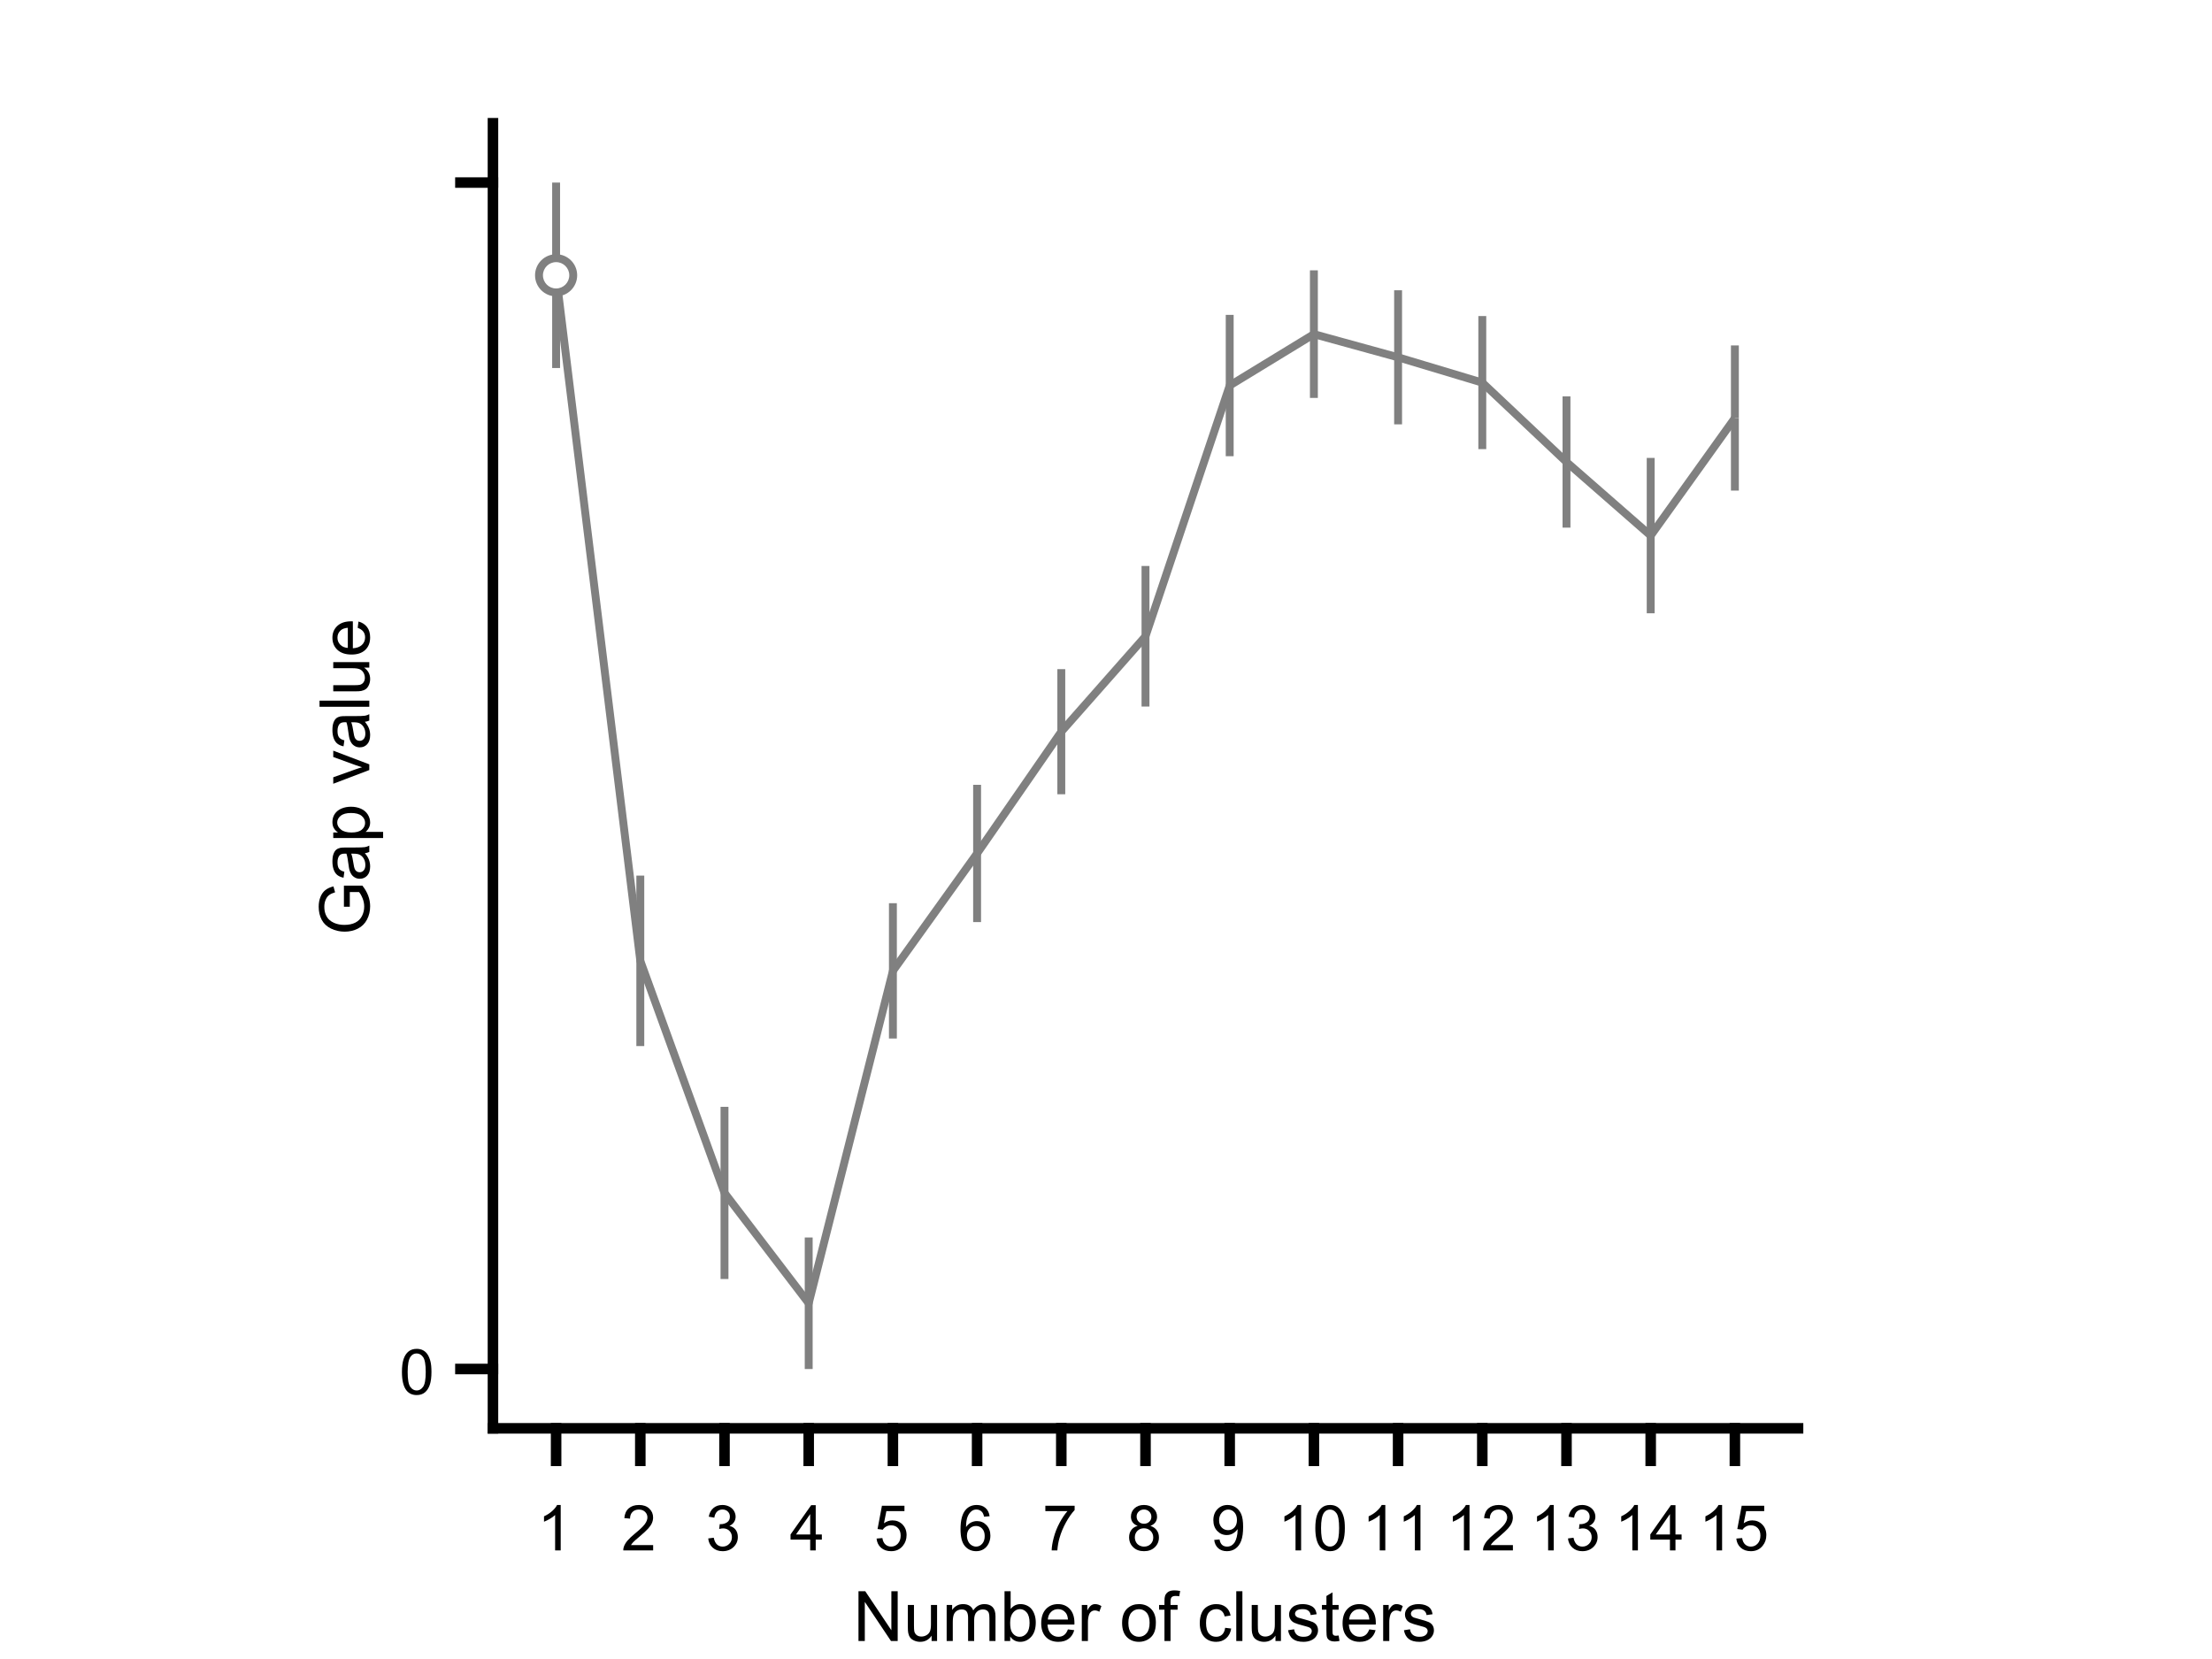
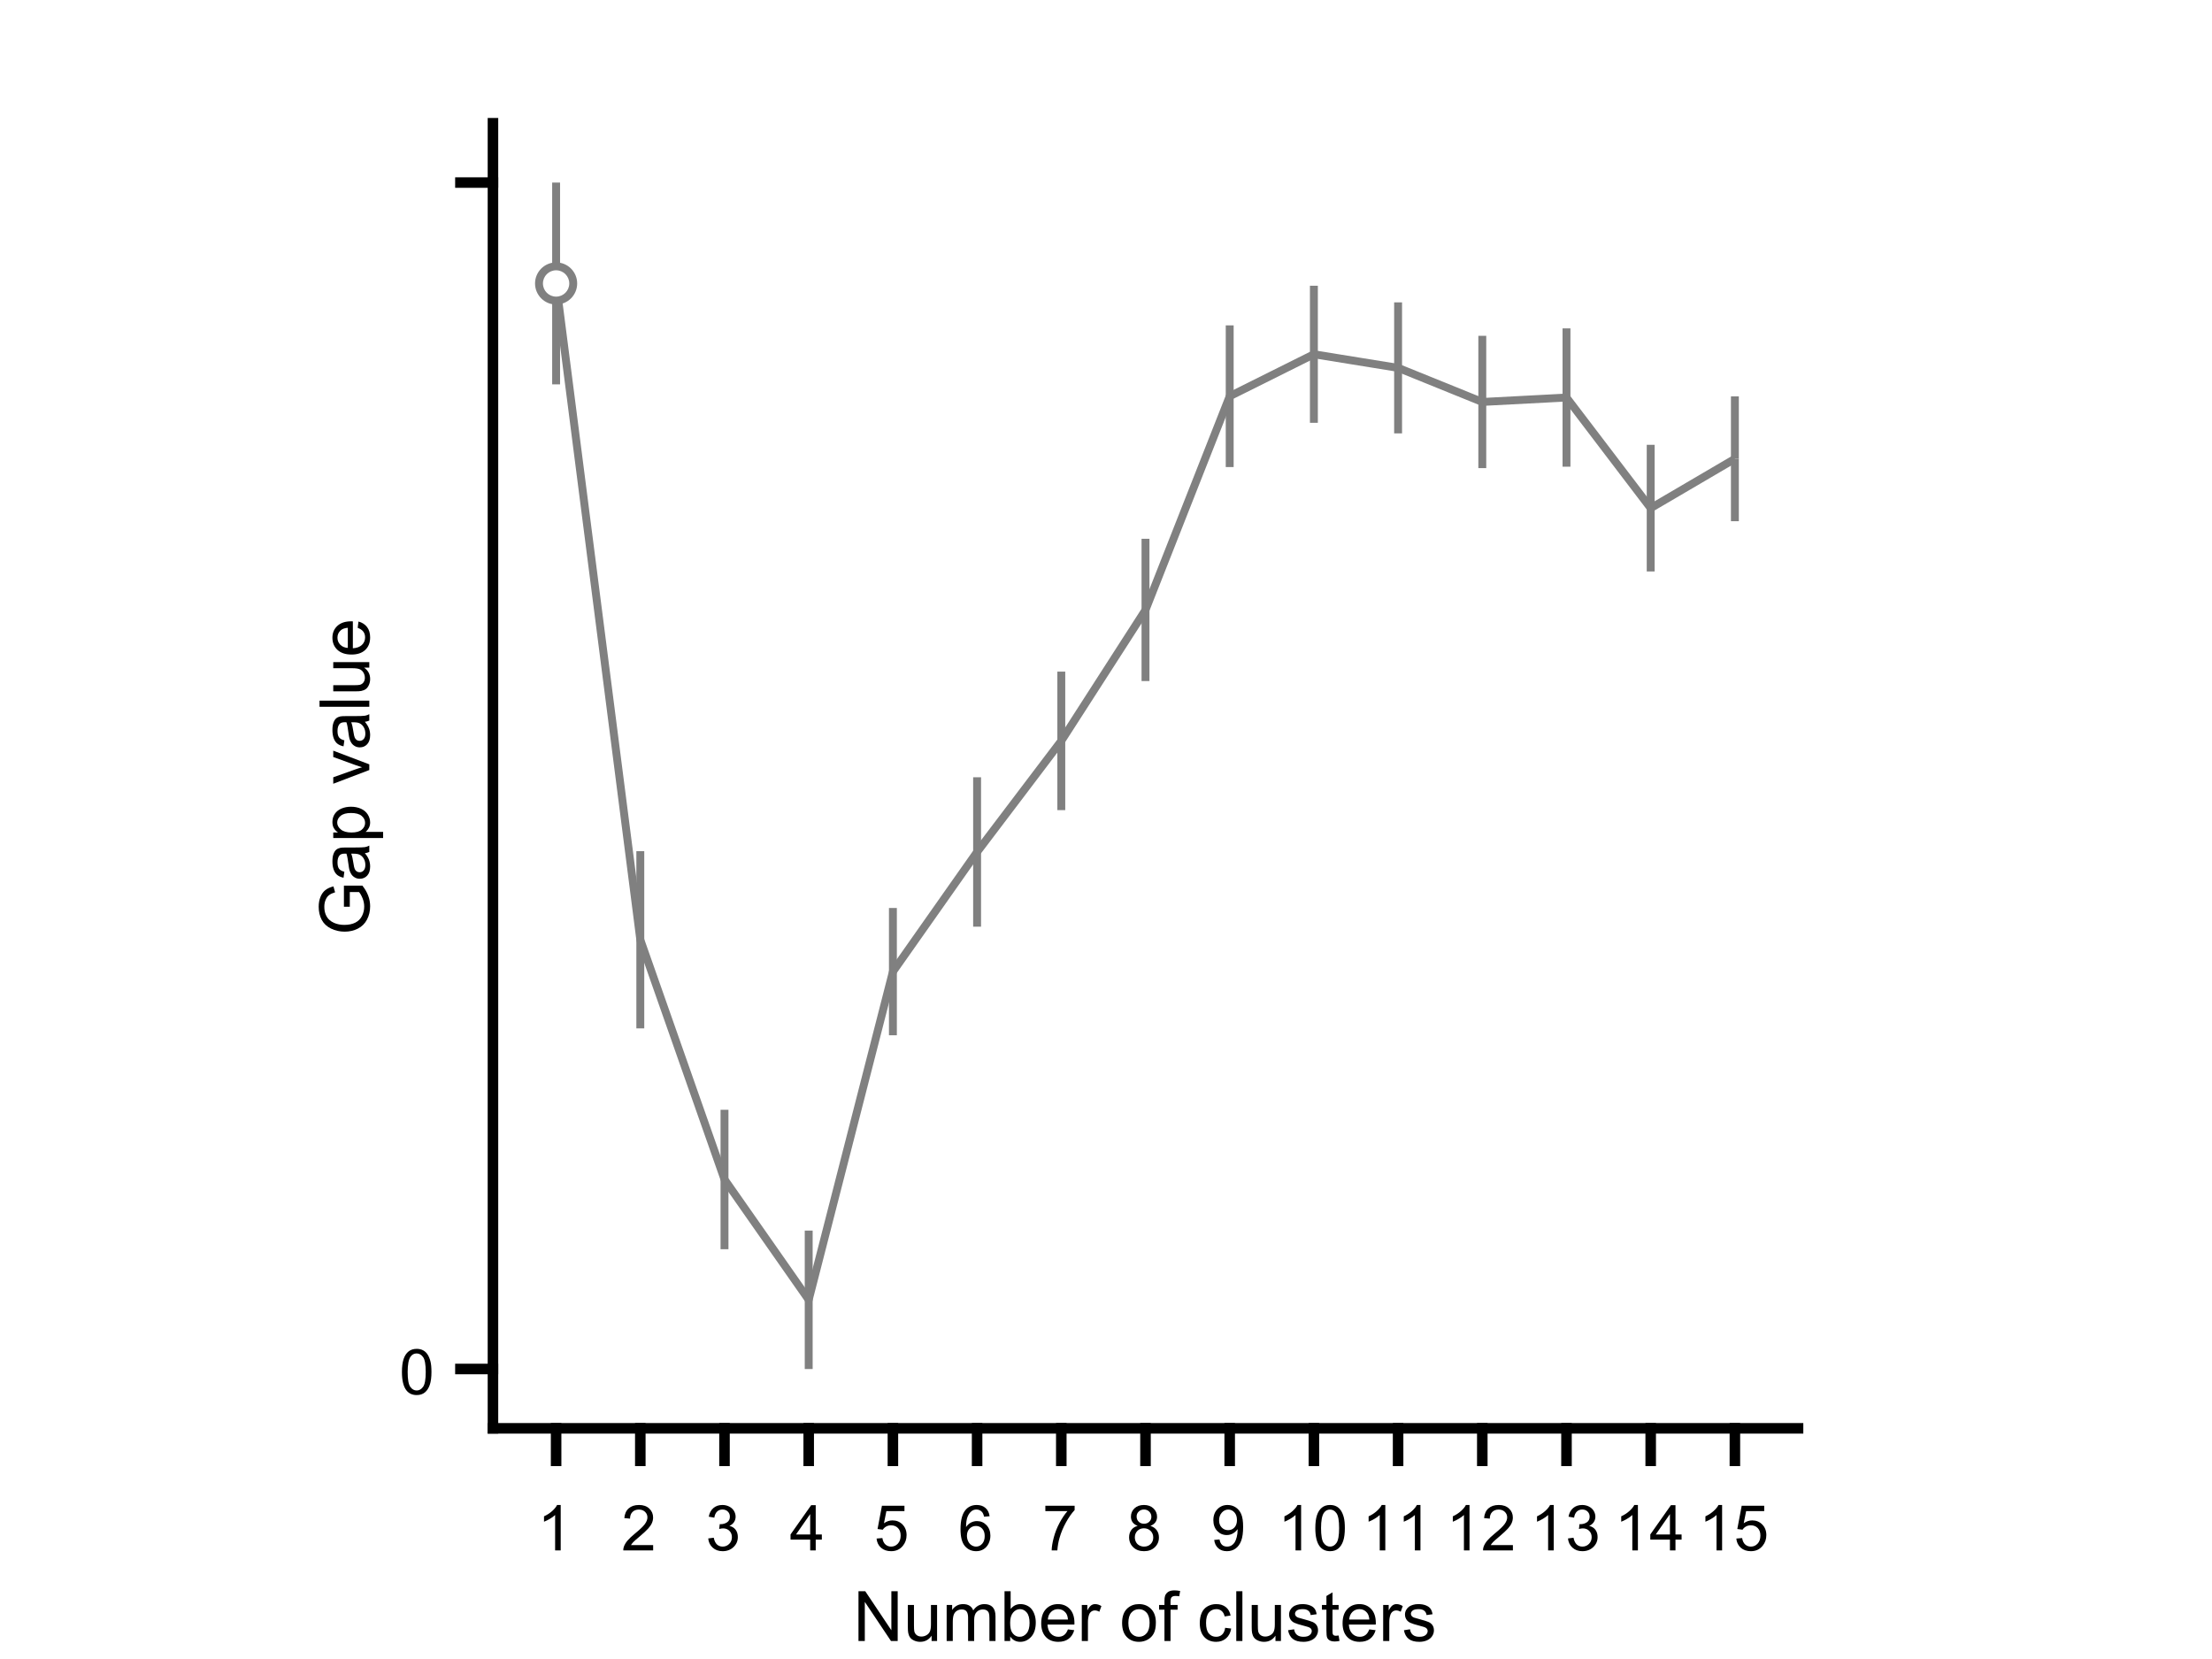
<svg xmlns="http://www.w3.org/2000/svg" style="fill-opacity:1; color-rendering:auto; color-interpolation:auto; text-rendering:auto; stroke:black; stroke-linecap:square; stroke-miterlimit:10; shape-rendering:auto; stroke-opacity:1; fill:black; stroke-dasharray:none; font-weight:normal; stroke-width:1; font-family:'Dialog'; font-style:normal; stroke-linejoin:miter; font-size:12px; stroke-dashoffset:0; image-rendering:auto;" width="700" height="525">
  <defs id="genericDefs" />
  <g>
    <defs id="defs1">
      <clipPath clipPathUnits="userSpaceOnUse" id="clipPath1">
        <path d="M0 0 L700 0 L700 525 L0 525 L0 0 Z" />
      </clipPath>
    </defs>
    <g style="fill:white; stroke:white;">
      <rect x="0" y="0" width="700" style="clip-path:url(#clipPath1); stroke:none;" height="525" />
    </g>
    <g style="fill:white; text-rendering:optimizeSpeed; color-rendering:optimizeSpeed; image-rendering:optimizeSpeed; shape-rendering:crispEdges; stroke:white; color-interpolation:sRGB;">
      <rect x="0" width="700" height="525" y="0" style="stroke:none;" />
    </g>
    <g style="stroke-linecap:butt; fill:gray; text-rendering:geometricPrecision; image-rendering:optimizeQuality; color-rendering:optimizeQuality; stroke-linejoin:round; stroke:gray; color-interpolation:linearRGB; stroke-width:2.5;">
-       <line y2="116.466" style="fill:none;" x1="175.984" x2="175.984" y1="87.119" />
-       <line y2="331.042" style="fill:none;" x1="202.629" x2="202.629" y1="304.068" />
-       <line y2="404.743" style="fill:none;" x1="229.274" x2="229.274" y1="377.506" />
-       <line y2="433.227" style="fill:none;" x1="255.919" x2="255.919" y1="412.42" />
-       <line y2="328.644" style="fill:none;" x1="282.565" x2="282.565" y1="307.237" />
-       <line y2="291.788" style="fill:none;" x1="309.21" x2="309.21" y1="270.076" />
-       <line y2="251.339" style="fill:none;" x1="335.855" x2="335.855" y1="231.544" />
-       <line y2="223.594" style="fill:none;" x1="362.5" x2="362.5" y1="201.352" />
-       <line y2="144.364" style="fill:none;" x1="389.145" x2="389.145" y1="122.001" />
-       <line y2="125.934" style="fill:none;" x1="415.79" x2="415.79" y1="105.746" />
-       <line y2="134.287" style="fill:none;" x1="442.435" x2="442.435" y1="113.077" />
-       <line y2="142.135" style="fill:none;" x1="469.081" x2="469.081" y1="121.078" />
-       <line y2="166.977" style="fill:none;" x1="495.726" x2="495.726" y1="146.207" />
-       <line y2="194.086" style="fill:none;" x1="522.371" x2="522.371" y1="169.499" />
-       <line y2="155.25" style="fill:none;" x1="549.016" x2="549.016" y1="132.285" />
-       <line y2="57.773" style="fill:none;" x1="175.984" x2="175.984" y1="87.119" />
-       <line y2="277.095" style="fill:none;" x1="202.629" x2="202.629" y1="304.068" />
-       <line y2="350.268" style="fill:none;" x1="229.274" x2="229.274" y1="377.506" />
-       <line y2="391.613" style="fill:none;" x1="255.919" x2="255.919" y1="412.42" />
-       <line y2="285.83" style="fill:none;" x1="282.565" x2="282.565" y1="307.237" />
-       <line y2="248.363" style="fill:none;" x1="309.21" x2="309.21" y1="270.076" />
-       <line y2="211.75" style="fill:none;" x1="335.855" x2="335.855" y1="231.544" />
-       <line y2="179.111" style="fill:none;" x1="362.5" x2="362.5" y1="201.352" />
-       <line y2="99.638" style="fill:none;" x1="389.145" x2="389.145" y1="122.001" />
-       <line y2="85.559" style="fill:none;" x1="415.79" x2="415.79" y1="105.746" />
-       <line y2="91.867" style="fill:none;" x1="442.435" x2="442.435" y1="113.077" />
-       <line y2="100.02" style="fill:none;" x1="469.081" x2="469.081" y1="121.078" />
-       <line y2="125.436" style="fill:none;" x1="495.726" x2="495.726" y1="146.207" />
-       <line y2="144.912" style="fill:none;" x1="522.371" x2="522.371" y1="169.499" />
-       <line y2="109.32" style="fill:none;" x1="549.016" x2="549.016" y1="132.285" />
-       <path d="M175.984 87.119 L202.629 304.068 L229.274 377.506 L255.919 412.42 L282.565 307.237 L309.21 270.076 L335.855 231.544 L362.5 201.352 L389.145 122.001 L415.79 105.746 L442.435 113.077 L469.081 121.078 L495.726 146.207 L522.371 169.499 L549.016 132.285" style="fill:none; fill-rule:evenodd;" />
+       <line y2="121.635" style="fill:none;" x1="175.984" x2="175.984" y1="89.704" />
+       <line y2="325.437" style="fill:none;" x1="202.629" x2="202.629" y1="297.402" />
+       <line y2="395.317" style="fill:none;" x1="229.274" x2="229.274" y1="373.253" />
+       <line y2="433.227" style="fill:none;" x1="255.919" x2="255.919" y1="411.328" />
+       <line y2="327.622" style="fill:none;" x1="282.565" x2="282.565" y1="307.479" />
+       <line y2="293.253" style="fill:none;" x1="309.21" x2="309.21" y1="269.609" />
+       <line y2="256.364" style="fill:none;" x1="335.855" x2="335.855" y1="234.447" />
+       <line y2="215.533" style="fill:none;" x1="362.5" x2="362.5" y1="193.019" />
+       <line y2="147.81" style="fill:none;" x1="389.145" x2="389.145" y1="125.389" />
+       <line y2="133.794" style="fill:none;" x1="415.79" x2="415.79" y1="112.104" />
+       <line y2="137.143" style="fill:none;" x1="442.435" x2="442.435" y1="116.413" />
+       <line y2="148.143" style="fill:none;" x1="469.081" x2="469.081" y1="127.202" />
+       <line y2="147.684" style="fill:none;" x1="495.726" x2="495.726" y1="125.804" />
+       <line y2="180.848" style="fill:none;" x1="522.371" x2="522.371" y1="160.809" />
+       <line y2="164.938" style="fill:none;" x1="549.016" x2="549.016" y1="145.188" />
+       <line y2="57.773" style="fill:none;" x1="175.984" x2="175.984" y1="89.704" />
+       <line y2="269.367" style="fill:none;" x1="202.629" x2="202.629" y1="297.402" />
+       <line y2="351.189" style="fill:none;" x1="229.274" x2="229.274" y1="373.253" />
+       <line y2="389.43" style="fill:none;" x1="255.919" x2="255.919" y1="411.328" />
+       <line y2="287.337" style="fill:none;" x1="282.565" x2="282.565" y1="307.479" />
+       <line y2="245.966" style="fill:none;" x1="309.21" x2="309.21" y1="269.609" />
+       <line y2="212.531" style="fill:none;" x1="335.855" x2="335.855" y1="234.447" />
+       <line y2="170.506" style="fill:none;" x1="362.5" x2="362.5" y1="193.019" />
+       <line y2="102.968" style="fill:none;" x1="389.145" x2="389.145" y1="125.389" />
+       <line y2="90.414" style="fill:none;" x1="415.79" x2="415.79" y1="112.104" />
+       <line y2="95.683" style="fill:none;" x1="442.435" x2="442.435" y1="116.413" />
+       <line y2="106.261" style="fill:none;" x1="469.081" x2="469.081" y1="127.202" />
+       <line y2="103.924" style="fill:none;" x1="495.726" x2="495.726" y1="125.804" />
+       <line y2="140.77" style="fill:none;" x1="522.371" x2="522.371" y1="160.809" />
+       <line y2="125.438" style="fill:none;" x1="549.016" x2="549.016" y1="145.188" />
+       <path d="M175.984 89.704 L202.629 297.402 L229.274 373.253 L255.919 411.328 L282.565 307.479 L309.21 269.609 L335.855 234.447 L362.5 193.019 L389.145 125.389 L415.79 112.104 L442.435 116.413 L469.081 127.202 L495.726 125.804 L522.371 160.809 L549.016 145.188" style="fill:none; fill-rule:evenodd;" />
    </g>
-     <g transform="translate(175.9839,87.1193)" style="fill:white; text-rendering:geometricPrecision; color-rendering:optimizeQuality; image-rendering:optimizeQuality; color-interpolation:linearRGB; stroke:white;">
+     <g transform="translate(175.9839,89.7041)" style="fill:white; text-rendering:geometricPrecision; color-rendering:optimizeQuality; image-rendering:optimizeQuality; color-interpolation:linearRGB; stroke:white;">
      <circle r="5.417" style="stroke:none;" cx="0" cy="0" />
    </g>
-     <g transform="translate(175.9839,87.1193)" style="stroke-linecap:butt; fill:gray; text-rendering:geometricPrecision; image-rendering:optimizeQuality; color-rendering:optimizeQuality; stroke-linejoin:round; stroke:gray; color-interpolation:linearRGB; stroke-width:2.5;">
+     <g transform="translate(175.9839,89.7041)" style="stroke-linecap:butt; fill:gray; text-rendering:geometricPrecision; image-rendering:optimizeQuality; color-rendering:optimizeQuality; stroke-linejoin:round; stroke:gray; color-interpolation:linearRGB; stroke-width:2.5;">
      <path style="stroke:none;" d="M0 -4.167 C2.301 -4.167 4.167 -2.301 4.167 0 L4.167 0 C4.167 2.301 2.301 4.167 -0 4.167 C-2.301 4.167 -4.167 2.301 -4.167 -0 C-4.167 -2.301 -2.301 -4.167 0 -4.167 ZM0 -6.667 C-3.682 -6.667 -6.667 -3.682 -6.667 -0 C-6.667 3.682 -3.682 6.667 -0 6.667 C3.682 6.667 6.667 3.682 6.667 0 L6.667 0 C6.667 -3.682 3.682 -6.667 0 -6.667 Z" />
    </g>
    <g style="text-rendering:geometricPrecision; stroke-width:3.333; color-interpolation:linearRGB; color-rendering:optimizeQuality; image-rendering:optimizeQuality; stroke-linejoin:round;">
      <line y2="452" style="fill:none;" x1="156" x2="569" y1="452" />
      <line y2="462.3" style="fill:none;" x1="175.984" x2="175.984" y1="452" />
      <line y2="462.3" style="fill:none;" x1="202.629" x2="202.629" y1="452" />
      <line y2="462.3" style="fill:none;" x1="229.274" x2="229.274" y1="452" />
      <line y2="462.3" style="fill:none;" x1="255.919" x2="255.919" y1="452" />
      <line y2="462.3" style="fill:none;" x1="282.565" x2="282.565" y1="452" />
      <line y2="462.3" style="fill:none;" x1="309.21" x2="309.21" y1="452" />
      <line y2="462.3" style="fill:none;" x1="335.855" x2="335.855" y1="452" />
      <line y2="462.3" style="fill:none;" x1="362.5" x2="362.5" y1="452" />
      <line y2="462.3" style="fill:none;" x1="389.145" x2="389.145" y1="452" />
      <line y2="462.3" style="fill:none;" x1="415.79" x2="415.79" y1="452" />
      <line y2="462.3" style="fill:none;" x1="442.435" x2="442.435" y1="452" />
      <line y2="462.3" style="fill:none;" x1="469.081" x2="469.081" y1="452" />
      <line y2="462.3" style="fill:none;" x1="495.726" x2="495.726" y1="452" />
      <line y2="462.3" style="fill:none;" x1="522.371" x2="522.371" y1="452" />
      <line y2="462.3" style="fill:none;" x1="549.016" x2="549.016" y1="452" />
    </g>
    <g transform="translate(175.9839,469.6333)" style="font-size:20px; text-rendering:geometricPrecision; color-rendering:optimizeQuality; image-rendering:optimizeQuality; font-family:'SansSerif'; color-interpolation:linearRGB;">
      <path style="stroke:none;" d="M1.453 21 L-0.312 21 L-0.312 9.797 Q-0.938 10.406 -1.969 11.008 Q-3 11.609 -3.828 11.922 L-3.828 10.219 Q-2.344 9.531 -1.242 8.539 Q-0.141 7.547 0.312 6.625 L1.453 6.625 L1.453 21 Z" />
    </g>
    <g transform="translate(202.629,469.6333)" style="font-size:20px; text-rendering:geometricPrecision; color-rendering:optimizeQuality; image-rendering:optimizeQuality; font-family:'SansSerif'; color-interpolation:linearRGB;">
      <path style="stroke:none;" d="M4.062 19.312 L4.062 21 L-5.391 21 Q-5.406 20.359 -5.188 19.781 Q-4.828 18.812 -4.031 17.875 Q-3.234 16.938 -1.734 15.703 Q0.609 13.797 1.43 12.68 Q2.25 11.562 2.25 10.562 Q2.25 9.516 1.5 8.797 Q0.75 8.078 -0.453 8.078 Q-1.719 8.078 -2.484 8.844 Q-3.25 9.609 -3.25 10.953 L-5.062 10.766 Q-4.875 8.75 -3.664 7.688 Q-2.453 6.625 -0.406 6.625 Q1.641 6.625 2.844 7.766 Q4.047 8.906 4.047 10.594 Q4.047 11.453 3.695 12.289 Q3.344 13.125 2.531 14.039 Q1.719 14.953 -0.172 16.562 Q-1.766 17.891 -2.211 18.359 Q-2.656 18.828 -2.953 19.312 L4.062 19.312 Z" />
    </g>
    <g transform="translate(229.2742,469.6333)" style="font-size:20px; text-rendering:geometricPrecision; color-rendering:optimizeQuality; image-rendering:optimizeQuality; font-family:'SansSerif'; color-interpolation:linearRGB;">
      <path style="stroke:none;" d="M-5.156 17.219 L-3.406 16.984 Q-3.094 18.484 -2.367 19.141 Q-1.641 19.797 -0.594 19.797 Q0.641 19.797 1.492 18.938 Q2.344 18.078 2.344 16.812 Q2.344 15.594 1.555 14.812 Q0.766 14.031 -0.453 14.031 Q-0.953 14.031 -1.688 14.219 L-1.5 12.672 Q-1.328 12.703 -1.219 12.703 Q-0.094 12.703 0.805 12.117 Q1.703 11.531 1.703 10.312 Q1.703 9.344 1.047 8.703 Q0.391 8.062 -0.641 8.062 Q-1.656 8.062 -2.344 8.711 Q-3.031 9.359 -3.219 10.641 L-4.984 10.328 Q-4.656 8.562 -3.516 7.594 Q-2.375 6.625 -0.672 6.625 Q0.5 6.625 1.484 7.125 Q2.469 7.625 2.992 8.5 Q3.516 9.375 3.516 10.344 Q3.516 11.266 3.016 12.031 Q2.516 12.797 1.547 13.25 Q2.812 13.531 3.516 14.461 Q4.219 15.391 4.219 16.766 Q4.219 18.641 2.852 19.945 Q1.484 21.25 -0.609 21.25 Q-2.5 21.25 -3.742 20.125 Q-4.984 19 -5.156 17.219 Z" />
    </g>
    <g transform="translate(255.9194,469.6333)" style="font-size:20px; text-rendering:geometricPrecision; color-rendering:optimizeQuality; image-rendering:optimizeQuality; font-family:'SansSerif'; color-interpolation:linearRGB;">
      <path style="stroke:none;" d="M0.469 21 L0.469 17.578 L-5.75 17.578 L-5.75 15.953 L0.781 6.688 L2.219 6.688 L2.219 15.953 L4.156 15.953 L4.156 17.578 L2.219 17.578 L2.219 21 L0.469 21 ZM0.469 15.953 L0.469 9.5 L-4.016 15.953 L0.469 15.953 Z" />
    </g>
    <g transform="translate(282.5645,469.6333)" style="font-size:20px; text-rendering:geometricPrecision; color-rendering:optimizeQuality; image-rendering:optimizeQuality; font-family:'SansSerif'; color-interpolation:linearRGB;">
      <path style="stroke:none;" d="M-5.172 17.25 L-3.328 17.094 Q-3.125 18.438 -2.375 19.117 Q-1.625 19.797 -0.562 19.797 Q0.703 19.797 1.578 18.844 Q2.453 17.891 2.453 16.297 Q2.453 14.797 1.609 13.93 Q0.766 13.062 -0.594 13.062 Q-1.453 13.062 -2.133 13.445 Q-2.812 13.828 -3.203 14.453 L-4.859 14.234 L-3.469 6.875 L3.656 6.875 L3.656 8.562 L-2.062 8.562 L-2.828 12.406 Q-1.547 11.5 -0.125 11.5 Q1.75 11.5 3.039 12.805 Q4.328 14.109 4.328 16.141 Q4.328 18.094 3.188 19.5 Q1.812 21.25 -0.562 21.25 Q-2.516 21.25 -3.758 20.156 Q-5 19.062 -5.172 17.25 Z" />
    </g>
    <g transform="translate(309.2097,469.6333)" style="font-size:20px; text-rendering:geometricPrecision; color-rendering:optimizeQuality; image-rendering:optimizeQuality; font-family:'SansSerif'; color-interpolation:linearRGB;">
      <path style="stroke:none;" d="M3.953 10.188 L2.203 10.328 Q1.969 9.297 1.547 8.828 Q0.828 8.062 -0.219 8.062 Q-1.062 8.062 -1.688 8.531 Q-2.516 9.141 -3 10.305 Q-3.484 11.469 -3.5 13.609 Q-2.859 12.656 -1.945 12.188 Q-1.031 11.719 -0.016 11.719 Q1.734 11.719 2.969 13.008 Q4.203 14.297 4.203 16.344 Q4.203 17.703 3.625 18.859 Q3.047 20.016 2.031 20.633 Q1.016 21.25 -0.281 21.25 Q-2.469 21.25 -3.859 19.633 Q-5.25 18.016 -5.25 14.297 Q-5.25 10.156 -3.719 8.266 Q-2.375 6.625 -0.109 6.625 Q1.578 6.625 2.656 7.57 Q3.734 8.516 3.953 10.188 ZM-3.219 16.359 Q-3.219 17.266 -2.836 18.094 Q-2.453 18.922 -1.758 19.359 Q-1.062 19.797 -0.312 19.797 Q0.812 19.797 1.609 18.898 Q2.406 18 2.406 16.453 Q2.406 14.969 1.617 14.117 Q0.828 13.266 -0.375 13.266 Q-1.562 13.266 -2.391 14.117 Q-3.219 14.969 -3.219 16.359 Z" />
    </g>
    <g transform="translate(335.8548,469.6333)" style="font-size:20px; text-rendering:geometricPrecision; color-rendering:optimizeQuality; image-rendering:optimizeQuality; font-family:'SansSerif'; color-interpolation:linearRGB;">
      <path style="stroke:none;" d="M-5.047 8.562 L-5.047 6.875 L4.219 6.875 L4.219 8.234 Q2.844 9.688 1.5 12.102 Q0.156 14.516 -0.562 17.062 Q-1.094 18.859 -1.25 21 L-3.047 21 Q-3.016 19.312 -2.383 16.922 Q-1.75 14.531 -0.562 12.305 Q0.625 10.078 1.953 8.562 L-5.047 8.562 Z" />
    </g>
    <g transform="translate(362.5,469.6333)" style="font-size:20px; text-rendering:geometricPrecision; color-rendering:optimizeQuality; image-rendering:optimizeQuality; font-family:'SansSerif'; color-interpolation:linearRGB;">
      <path style="stroke:none;" d="M-2.469 13.234 Q-3.562 12.828 -4.086 12.086 Q-4.609 11.344 -4.609 10.312 Q-4.609 8.75 -3.484 7.688 Q-2.359 6.625 -0.5 6.625 Q1.375 6.625 2.516 7.711 Q3.656 8.797 3.656 10.359 Q3.656 11.359 3.133 12.094 Q2.609 12.828 1.547 13.234 Q2.875 13.672 3.562 14.625 Q4.25 15.578 4.25 16.906 Q4.25 18.75 2.945 20 Q1.641 21.25 -0.469 21.25 Q-2.594 21.25 -3.891 19.992 Q-5.188 18.734 -5.188 16.859 Q-5.188 15.469 -4.477 14.523 Q-3.766 13.578 -2.469 13.234 ZM-2.812 10.25 Q-2.812 11.266 -2.156 11.914 Q-1.5 12.562 -0.469 12.562 Q0.547 12.562 1.203 11.922 Q1.859 11.281 1.859 10.359 Q1.859 9.391 1.188 8.727 Q0.516 8.062 -0.484 8.062 Q-1.484 8.062 -2.148 8.711 Q-2.812 9.359 -2.812 10.25 ZM-3.375 16.875 Q-3.375 17.625 -3.023 18.328 Q-2.672 19.031 -1.969 19.414 Q-1.266 19.797 -0.453 19.797 Q0.812 19.797 1.633 18.984 Q2.453 18.172 2.453 16.922 Q2.453 15.656 1.609 14.828 Q0.766 14 -0.516 14 Q-1.75 14 -2.562 14.82 Q-3.375 15.641 -3.375 16.875 Z" />
    </g>
    <g transform="translate(389.1452,469.6333)" style="font-size:20px; text-rendering:geometricPrecision; color-rendering:optimizeQuality; image-rendering:optimizeQuality; font-family:'SansSerif'; color-interpolation:linearRGB;">
      <path style="stroke:none;" d="M-4.906 17.688 L-3.219 17.531 Q-3 18.719 -2.398 19.258 Q-1.797 19.797 -0.844 19.797 Q-0.031 19.797 0.578 19.43 Q1.188 19.062 1.578 18.438 Q1.969 17.812 2.234 16.758 Q2.5 15.703 2.5 14.609 Q2.5 14.5 2.484 14.266 Q1.953 15.094 1.047 15.617 Q0.141 16.141 -0.938 16.141 Q-2.703 16.141 -3.938 14.852 Q-5.172 13.562 -5.172 11.453 Q-5.172 9.281 -3.883 7.953 Q-2.594 6.625 -0.672 6.625 Q0.734 6.625 1.891 7.375 Q3.047 8.125 3.648 9.516 Q4.25 10.906 4.25 13.547 Q4.25 16.297 3.648 17.922 Q3.047 19.547 1.875 20.398 Q0.703 21.25 -0.875 21.25 Q-2.562 21.25 -3.625 20.312 Q-4.688 19.375 -4.906 17.688 ZM2.297 11.375 Q2.297 9.859 1.492 8.969 Q0.688 8.078 -0.453 8.078 Q-1.625 8.078 -2.492 9.039 Q-3.359 10 -3.359 11.516 Q-3.359 12.891 -2.539 13.742 Q-1.719 14.594 -0.5 14.594 Q0.719 14.594 1.508 13.742 Q2.297 12.891 2.297 11.375 Z" />
    </g>
    <g transform="translate(415.7903,469.6333)" style="font-size:20px; text-rendering:geometricPrecision; color-rendering:optimizeQuality; image-rendering:optimizeQuality; font-family:'SansSerif'; color-interpolation:linearRGB;">
      <path style="stroke:none;" d="M-4.047 21 L-5.812 21 L-5.812 9.797 Q-6.438 10.406 -7.469 11.008 Q-8.5 11.609 -9.328 11.922 L-9.328 10.219 Q-7.844 9.531 -6.742 8.539 Q-5.641 7.547 -5.188 6.625 L-4.047 6.625 L-4.047 21 ZM0.451 13.938 Q0.451 11.406 0.975 9.852 Q1.498 8.297 2.529 7.461 Q3.561 6.625 5.123 6.625 Q6.279 6.625 7.146 7.086 Q8.014 7.547 8.576 8.422 Q9.139 9.297 9.467 10.555 Q9.795 11.812 9.795 13.938 Q9.795 16.453 9.271 18 Q8.748 19.547 7.725 20.398 Q6.701 21.25 5.123 21.25 Q3.045 21.25 1.873 19.766 Q0.451 17.969 0.451 13.938 ZM2.264 13.938 Q2.264 17.469 3.084 18.633 Q3.904 19.797 5.123 19.797 Q6.326 19.797 7.154 18.625 Q7.982 17.453 7.982 13.938 Q7.982 10.406 7.154 9.242 Q6.326 8.078 5.107 8.078 Q3.889 8.078 3.17 9.109 Q2.264 10.406 2.264 13.938 Z" />
    </g>
    <g transform="translate(442.4355,469.6333)" style="font-size:20px; text-rendering:geometricPrecision; color-rendering:optimizeQuality; image-rendering:optimizeQuality; font-family:'SansSerif'; color-interpolation:linearRGB;">
      <path style="stroke:none;" d="M-4.047 21 L-5.812 21 L-5.812 9.797 Q-6.438 10.406 -7.469 11.008 Q-8.5 11.609 -9.328 11.922 L-9.328 10.219 Q-7.844 9.531 -6.742 8.539 Q-5.641 7.547 -5.188 6.625 L-4.047 6.625 L-4.047 21 ZM7.076 21 L5.311 21 L5.311 9.797 Q4.686 10.406 3.654 11.008 Q2.623 11.609 1.795 11.922 L1.795 10.219 Q3.279 9.531 4.381 8.539 Q5.482 7.547 5.936 6.625 L7.076 6.625 L7.076 21 Z" />
    </g>
    <g transform="translate(469.0807,469.6333)" style="font-size:20px; text-rendering:geometricPrecision; color-rendering:optimizeQuality; image-rendering:optimizeQuality; font-family:'SansSerif'; color-interpolation:linearRGB;">
      <path style="stroke:none;" d="M-4.047 21 L-5.812 21 L-5.812 9.797 Q-6.438 10.406 -7.469 11.008 Q-8.5 11.609 -9.328 11.922 L-9.328 10.219 Q-7.844 9.531 -6.742 8.539 Q-5.641 7.547 -5.188 6.625 L-4.047 6.625 L-4.047 21 ZM9.685 19.312 L9.685 21 L0.232 21 Q0.217 20.359 0.435 19.781 Q0.795 18.812 1.592 17.875 Q2.389 16.938 3.889 15.703 Q6.232 13.797 7.053 12.68 Q7.873 11.562 7.873 10.562 Q7.873 9.516 7.123 8.797 Q6.373 8.078 5.17 8.078 Q3.904 8.078 3.139 8.844 Q2.373 9.609 2.373 10.953 L0.56 10.766 Q0.748 8.75 1.959 7.688 Q3.17 6.625 5.217 6.625 Q7.264 6.625 8.467 7.766 Q9.67 8.906 9.67 10.594 Q9.67 11.453 9.318 12.289 Q8.967 13.125 8.154 14.039 Q7.342 14.953 5.451 16.562 Q3.857 17.891 3.412 18.359 Q2.967 18.828 2.67 19.312 L9.685 19.312 Z" />
    </g>
    <g transform="translate(495.7258,469.6333)" style="font-size:20px; text-rendering:geometricPrecision; color-rendering:optimizeQuality; image-rendering:optimizeQuality; font-family:'SansSerif'; color-interpolation:linearRGB;">
      <path style="stroke:none;" d="M-4.047 21 L-5.812 21 L-5.812 9.797 Q-6.438 10.406 -7.469 11.008 Q-8.5 11.609 -9.328 11.922 L-9.328 10.219 Q-7.844 9.531 -6.742 8.539 Q-5.641 7.547 -5.188 6.625 L-4.047 6.625 L-4.047 21 ZM0.467 17.219 L2.217 16.984 Q2.529 18.484 3.256 19.141 Q3.982 19.797 5.029 19.797 Q6.264 19.797 7.115 18.938 Q7.967 18.078 7.967 16.812 Q7.967 15.594 7.178 14.812 Q6.389 14.031 5.17 14.031 Q4.67 14.031 3.936 14.219 L4.123 12.672 Q4.295 12.703 4.404 12.703 Q5.529 12.703 6.428 12.117 Q7.326 11.531 7.326 10.312 Q7.326 9.344 6.67 8.703 Q6.014 8.062 4.982 8.062 Q3.967 8.062 3.279 8.711 Q2.592 9.359 2.404 10.641 L0.639 10.328 Q0.967 8.562 2.107 7.594 Q3.248 6.625 4.951 6.625 Q6.123 6.625 7.107 7.125 Q8.092 7.625 8.615 8.5 Q9.139 9.375 9.139 10.344 Q9.139 11.266 8.639 12.031 Q8.139 12.797 7.17 13.25 Q8.435 13.531 9.139 14.461 Q9.842 15.391 9.842 16.766 Q9.842 18.641 8.475 19.945 Q7.107 21.25 5.014 21.25 Q3.123 21.25 1.881 20.125 Q0.639 19 0.467 17.219 Z" />
    </g>
    <g transform="translate(522.371,469.6333)" style="font-size:20px; text-rendering:geometricPrecision; color-rendering:optimizeQuality; image-rendering:optimizeQuality; font-family:'SansSerif'; color-interpolation:linearRGB;">
      <path style="stroke:none;" d="M-4.047 21 L-5.812 21 L-5.812 9.797 Q-6.438 10.406 -7.469 11.008 Q-8.5 11.609 -9.328 11.922 L-9.328 10.219 Q-7.844 9.531 -6.742 8.539 Q-5.641 7.547 -5.188 6.625 L-4.047 6.625 L-4.047 21 ZM6.092 21 L6.092 17.578 L-0.127 17.578 L-0.127 15.953 L6.404 6.688 L7.842 6.688 L7.842 15.953 L9.779 15.953 L9.779 17.578 L7.842 17.578 L7.842 21 L6.092 21 ZM6.092 15.953 L6.092 9.5 L1.607 15.953 L6.092 15.953 Z" />
    </g>
    <g transform="translate(549.0161,469.6333)" style="font-size:20px; text-rendering:geometricPrecision; color-rendering:optimizeQuality; image-rendering:optimizeQuality; font-family:'SansSerif'; color-interpolation:linearRGB;">
      <path style="stroke:none;" d="M-4.047 21 L-5.812 21 L-5.812 9.797 Q-6.438 10.406 -7.469 11.008 Q-8.5 11.609 -9.328 11.922 L-9.328 10.219 Q-7.844 9.531 -6.742 8.539 Q-5.641 7.547 -5.188 6.625 L-4.047 6.625 L-4.047 21 ZM0.451 17.25 L2.295 17.094 Q2.498 18.438 3.248 19.117 Q3.998 19.797 5.061 19.797 Q6.326 19.797 7.201 18.844 Q8.076 17.891 8.076 16.297 Q8.076 14.797 7.232 13.93 Q6.389 13.062 5.029 13.062 Q4.17 13.062 3.49 13.445 Q2.811 13.828 2.42 14.453 L0.764 14.234 L2.154 6.875 L9.279 6.875 L9.279 8.562 L3.561 8.562 L2.795 12.406 Q4.076 11.5 5.498 11.5 Q7.373 11.5 8.662 12.805 Q9.951 14.109 9.951 16.141 Q9.951 18.094 8.81 19.5 Q7.436 21.25 5.061 21.25 Q3.107 21.25 1.865 20.156 Q0.623 19.062 0.451 17.25 Z" />
    </g>
-     <g transform="translate(362.5002,496.3)" style="font-size:22px; text-rendering:geometricPrecision; color-rendering:optimizeQuality; image-rendering:optimizeQuality; font-family:'SansSerif'; color-interpolation:linearRGB;">
+     <g transform="translate(362.5002,496.2999)" style="font-size:22px; text-rendering:geometricPrecision; color-rendering:optimizeQuality; image-rendering:optimizeQuality; font-family:'SansSerif'; color-interpolation:linearRGB;">
      <path style="stroke:none;" d="M-90.828 23 L-90.828 7.25 L-88.688 7.25 L-80.422 19.609 L-80.422 7.25 L-78.422 7.25 L-78.422 23 L-80.547 23 L-88.828 10.625 L-88.828 23 L-90.828 23 ZM-67.69 23 L-67.69 21.328 Q-69.019 23.266 -71.3 23.266 Q-72.315 23.266 -73.19 22.875 Q-74.065 22.484 -74.487 21.898 Q-74.909 21.312 -75.081 20.469 Q-75.206 19.891 -75.206 18.656 L-75.206 11.594 L-73.269 11.594 L-73.269 17.922 Q-73.269 19.438 -73.159 19.953 Q-72.972 20.719 -72.378 21.156 Q-71.784 21.594 -70.925 21.594 Q-70.05 21.594 -69.284 21.148 Q-68.519 20.703 -68.206 19.938 Q-67.894 19.172 -67.894 17.703 L-67.894 11.594 L-65.956 11.594 L-65.956 23 L-67.69 23 ZM-62.924 23 L-62.924 11.594 L-61.19 11.594 L-61.19 13.188 Q-60.658 12.359 -59.768 11.844 Q-58.877 11.328 -57.736 11.328 Q-56.471 11.328 -55.658 11.859 Q-54.846 12.391 -54.518 13.328 Q-53.158 11.328 -50.986 11.328 Q-49.299 11.328 -48.385 12.273 Q-47.471 13.219 -47.471 15.172 L-47.471 23 L-49.393 23 L-49.393 15.812 Q-49.393 14.656 -49.58 14.141 Q-49.768 13.625 -50.26 13.32 Q-50.752 13.016 -51.424 13.016 Q-52.627 13.016 -53.424 13.812 Q-54.221 14.609 -54.221 16.375 L-54.221 23 L-56.143 23 L-56.143 15.594 Q-56.143 14.297 -56.619 13.656 Q-57.096 13.016 -58.174 13.016 Q-58.986 13.016 -59.682 13.445 Q-60.377 13.875 -60.682 14.695 Q-60.986 15.516 -60.986 17.078 L-60.986 23 L-62.924 23 ZM-42.816 23 L-44.613 23 L-44.613 7.25 L-42.676 7.25 L-42.676 12.875 Q-41.457 11.328 -39.551 11.328 Q-38.504 11.328 -37.559 11.758 Q-36.613 12.188 -36.012 12.953 Q-35.41 13.719 -35.066 14.805 Q-34.723 15.891 -34.723 17.125 Q-34.723 20.062 -36.168 21.664 Q-37.613 23.266 -39.645 23.266 Q-41.66 23.266 -42.816 21.578 L-42.816 23 ZM-42.832 17.203 Q-42.832 19.266 -42.285 20.172 Q-41.363 21.672 -39.816 21.672 Q-38.535 21.672 -37.613 20.57 Q-36.691 19.469 -36.691 17.281 Q-36.691 15.047 -37.582 13.984 Q-38.473 12.922 -39.723 12.922 Q-40.988 12.922 -41.91 14.023 Q-42.832 15.125 -42.832 17.203 ZM-24.55 19.328 L-22.55 19.578 Q-23.034 21.328 -24.308 22.297 Q-25.581 23.266 -27.581 23.266 Q-30.081 23.266 -31.542 21.719 Q-33.003 20.172 -33.003 17.391 Q-33.003 14.516 -31.526 12.922 Q-30.05 11.328 -27.675 11.328 Q-25.394 11.328 -23.94 12.891 Q-22.487 14.453 -22.487 17.281 Q-22.487 17.453 -22.503 17.797 L-31.019 17.797 Q-30.909 19.672 -29.948 20.672 Q-28.987 21.672 -27.565 21.672 Q-26.503 21.672 -25.753 21.109 Q-25.003 20.547 -24.55 19.328 ZM-30.909 16.203 L-24.534 16.203 Q-24.659 14.766 -25.269 14.047 Q-26.19 12.922 -27.659 12.922 Q-28.987 12.922 -29.894 13.812 Q-30.8 14.703 -30.909 16.203 ZM-20.158 23 L-20.158 11.594 L-18.408 11.594 L-18.408 13.328 Q-17.752 12.109 -17.182 11.719 Q-16.611 11.328 -15.94 11.328 Q-14.955 11.328 -13.955 11.953 L-14.611 13.75 Q-15.33 13.328 -16.033 13.328 Q-16.674 13.328 -17.174 13.711 Q-17.674 14.094 -17.893 14.766 Q-18.221 15.797 -18.221 17.031 L-18.221 23 L-20.158 23 ZM-7.407 17.297 Q-7.407 14.125 -5.642 12.594 Q-4.173 11.328 -2.063 11.328 Q0.296 11.328 1.788 12.875 Q3.28 14.422 3.28 17.141 Q3.28 19.344 2.616 20.602 Q1.952 21.859 0.694 22.562 Q-0.564 23.266 -2.063 23.266 Q-4.454 23.266 -5.931 21.727 Q-7.407 20.188 -7.407 17.297 ZM-5.423 17.297 Q-5.423 19.484 -4.47 20.578 Q-3.517 21.672 -2.063 21.672 Q-0.626 21.672 0.335 20.57 Q1.296 19.469 1.296 17.234 Q1.296 15.109 0.335 14.023 Q-0.626 12.938 -2.063 12.938 Q-3.517 12.938 -4.47 14.023 Q-5.423 15.109 -5.423 17.297 ZM6 23 L6 13.094 L4.297 13.094 L4.297 11.594 L6 11.594 L6 10.375 Q6 9.234 6.203 8.672 Q6.484 7.922 7.188 7.453 Q7.891 6.984 9.172 6.984 Q9.984 6.984 10.969 7.172 L10.672 8.859 Q10.078 8.75 9.547 8.75 Q8.656 8.75 8.289 9.125 Q7.922 9.5 7.922 10.531 L7.922 11.594 L10.156 11.594 L10.156 13.094 L7.922 13.094 L7.922 23 L6 23 ZM25.209 18.828 L27.115 19.062 Q26.803 21.031 25.521 22.148 Q24.24 23.266 22.365 23.266 Q20.021 23.266 18.6 21.734 Q17.178 20.203 17.178 17.344 Q17.178 15.484 17.787 14.102 Q18.396 12.719 19.654 12.023 Q20.912 11.328 22.381 11.328 Q24.24 11.328 25.42 12.273 Q26.6 13.219 26.928 14.938 L25.053 15.234 Q24.787 14.078 24.1 13.5 Q23.412 12.922 22.459 12.922 Q20.99 12.922 20.076 13.969 Q19.162 15.016 19.162 17.281 Q19.162 19.578 20.045 20.625 Q20.928 21.672 22.35 21.672 Q23.49 21.672 24.248 20.969 Q25.006 20.266 25.209 18.828 ZM28.725 23 L28.725 7.25 L30.662 7.25 L30.662 23 L28.725 23 ZM41.128 23 L41.128 21.328 Q39.8 23.266 37.519 23.266 Q36.503 23.266 35.628 22.875 Q34.753 22.484 34.331 21.898 Q33.909 21.312 33.737 20.469 Q33.612 19.891 33.612 18.656 L33.612 11.594 L35.55 11.594 L35.55 17.922 Q35.55 19.438 35.659 19.953 Q35.847 20.719 36.44 21.156 Q37.034 21.594 37.894 21.594 Q38.769 21.594 39.534 21.148 Q40.3 20.703 40.612 19.938 Q40.925 19.172 40.925 17.703 L40.925 11.594 L42.862 11.594 L42.862 23 L41.128 23 ZM45.113 19.594 L47.035 19.297 Q47.191 20.438 47.926 21.055 Q48.66 21.672 49.988 21.672 Q51.316 21.672 51.965 21.125 Q52.613 20.578 52.613 19.859 Q52.613 19.203 52.035 18.828 Q51.645 18.562 50.066 18.172 Q47.926 17.625 47.105 17.234 Q46.285 16.844 45.863 16.148 Q45.441 15.453 45.441 14.625 Q45.441 13.859 45.793 13.211 Q46.145 12.562 46.738 12.125 Q47.191 11.797 47.973 11.562 Q48.754 11.328 49.645 11.328 Q50.988 11.328 52.004 11.719 Q53.02 12.109 53.504 12.766 Q53.988 13.422 54.16 14.531 L52.27 14.797 Q52.145 13.906 51.527 13.414 Q50.91 12.922 49.785 12.922 Q48.441 12.922 47.879 13.359 Q47.316 13.797 47.316 14.391 Q47.316 14.766 47.551 15.078 Q47.785 15.391 48.285 15.594 Q48.582 15.688 49.988 16.078 Q52.051 16.625 52.863 16.977 Q53.676 17.328 54.137 17.992 Q54.598 18.656 54.598 19.641 Q54.598 20.609 54.035 21.469 Q53.473 22.328 52.402 22.797 Q51.332 23.266 49.988 23.266 Q47.77 23.266 46.605 22.336 Q45.441 21.406 45.113 19.594 ZM61.113 21.266 L61.395 22.984 Q60.582 23.156 59.926 23.156 Q58.879 23.156 58.301 22.82 Q57.723 22.484 57.488 21.945 Q57.254 21.406 57.254 19.656 L57.254 13.094 L55.832 13.094 L55.832 11.594 L57.254 11.594 L57.254 8.766 L59.176 7.609 L59.176 11.594 L61.113 11.594 L61.113 13.094 L59.176 13.094 L59.176 19.766 Q59.176 20.594 59.277 20.828 Q59.379 21.062 59.605 21.203 Q59.832 21.344 60.27 21.344 Q60.582 21.344 61.113 21.266 ZM70.819 19.328 L72.819 19.578 Q72.335 21.328 71.061 22.297 Q69.788 23.266 67.788 23.266 Q65.288 23.266 63.827 21.719 Q62.366 20.172 62.366 17.391 Q62.366 14.516 63.843 12.922 Q65.319 11.328 67.694 11.328 Q69.976 11.328 71.429 12.891 Q72.882 14.453 72.882 17.281 Q72.882 17.453 72.866 17.797 L64.351 17.797 Q64.46 19.672 65.421 20.672 Q66.382 21.672 67.804 21.672 Q68.866 21.672 69.616 21.109 Q70.366 20.547 70.819 19.328 ZM64.46 16.203 L70.835 16.203 Q70.71 14.766 70.101 14.047 Q69.179 12.922 67.71 12.922 Q66.382 12.922 65.476 13.812 Q64.569 14.703 64.46 16.203 ZM75.211 23 L75.211 11.594 L76.961 11.594 L76.961 13.328 Q77.617 12.109 78.188 11.719 Q78.758 11.328 79.43 11.328 Q80.414 11.328 81.414 11.953 L80.758 13.75 Q80.039 13.328 79.336 13.328 Q78.695 13.328 78.195 13.711 Q77.695 14.094 77.477 14.766 Q77.148 15.797 77.148 17.031 L77.148 23 L75.211 23 ZM81.787 19.594 L83.709 19.297 Q83.865 20.438 84.6 21.055 Q85.334 21.672 86.662 21.672 Q87.99 21.672 88.639 21.125 Q89.287 20.578 89.287 19.859 Q89.287 19.203 88.709 18.828 Q88.318 18.562 86.74 18.172 Q84.6 17.625 83.779 17.234 Q82.959 16.844 82.537 16.148 Q82.115 15.453 82.115 14.625 Q82.115 13.859 82.467 13.211 Q82.818 12.562 83.412 12.125 Q83.865 11.797 84.647 11.562 Q85.428 11.328 86.318 11.328 Q87.662 11.328 88.678 11.719 Q89.693 12.109 90.178 12.766 Q90.662 13.422 90.834 14.531 L88.943 14.797 Q88.818 13.906 88.201 13.414 Q87.584 12.922 86.459 12.922 Q85.115 12.922 84.553 13.359 Q83.99 13.797 83.99 14.391 Q83.99 14.766 84.225 15.078 Q84.459 15.391 84.959 15.594 Q85.256 15.688 86.662 16.078 Q88.725 16.625 89.537 16.977 Q90.35 17.328 90.811 17.992 Q91.272 18.656 91.272 19.641 Q91.272 20.609 90.709 21.469 Q90.147 22.328 89.076 22.797 Q88.006 23.266 86.662 23.266 Q84.443 23.266 83.279 22.336 Q82.115 21.406 81.787 19.594 Z" />
    </g>
    <g style="text-rendering:geometricPrecision; stroke-width:3.333; color-interpolation:linearRGB; color-rendering:optimizeQuality; image-rendering:optimizeQuality; stroke-linejoin:round;">
      <line y2="39" style="fill:none;" x1="156" x2="156" y1="452" />
      <line y2="433.227" style="fill:none;" x1="156" x2="145.7" y1="433.227" />
      <line y2="57.773" style="fill:none;" x1="156" x2="145.7" y1="57.773" />
    </g>
    <g transform="translate(138.3667,433.2273)" style="font-size:20px; text-rendering:geometricPrecision; color-rendering:optimizeQuality; image-rendering:optimizeQuality; font-family:'SansSerif'; color-interpolation:linearRGB;">
      <path style="stroke:none;" d="M-11.172 0.938 Q-11.172 -1.594 -10.648 -3.148 Q-10.125 -4.703 -9.094 -5.539 Q-8.062 -6.375 -6.5 -6.375 Q-5.344 -6.375 -4.477 -5.914 Q-3.609 -5.453 -3.047 -4.578 Q-2.484 -3.703 -2.156 -2.445 Q-1.828 -1.188 -1.828 0.938 Q-1.828 3.453 -2.352 5 Q-2.875 6.547 -3.898 7.398 Q-4.922 8.25 -6.5 8.25 Q-8.578 8.25 -9.75 6.766 Q-11.172 4.969 -11.172 0.938 ZM-9.359 0.938 Q-9.359 4.469 -8.539 5.633 Q-7.719 6.797 -6.5 6.797 Q-5.297 6.797 -4.469 5.625 Q-3.641 4.453 -3.641 0.938 Q-3.641 -2.594 -4.469 -3.758 Q-5.297 -4.922 -6.516 -4.922 Q-7.734 -4.922 -8.453 -3.891 Q-9.359 -2.594 -9.359 0.938 Z" />
    </g>
    <g transform="translate(121.8667,245.4998) rotate(-90)" style="font-size:22px; text-rendering:geometricPrecision; color-rendering:optimizeQuality; image-rendering:optimizeQuality; font-family:'SansSerif'; color-interpolation:linearRGB;">
      <path style="stroke:none;" d="M-41.438 -11.172 L-41.438 -13.031 L-34.766 -13.031 L-34.766 -7.188 Q-36.297 -5.969 -37.93 -5.352 Q-39.562 -4.734 -41.281 -4.734 Q-43.609 -4.734 -45.5 -5.727 Q-47.391 -6.719 -48.359 -8.602 Q-49.328 -10.484 -49.328 -12.797 Q-49.328 -15.094 -48.367 -17.086 Q-47.406 -19.078 -45.602 -20.047 Q-43.797 -21.016 -41.438 -21.016 Q-39.734 -21.016 -38.352 -20.461 Q-36.969 -19.906 -36.188 -18.922 Q-35.406 -17.938 -35 -16.344 L-36.875 -15.828 Q-37.234 -17.031 -37.758 -17.719 Q-38.281 -18.406 -39.258 -18.82 Q-40.234 -19.234 -41.438 -19.234 Q-42.859 -19.234 -43.906 -18.797 Q-44.953 -18.359 -45.586 -17.656 Q-46.219 -16.953 -46.578 -16.094 Q-47.188 -14.641 -47.188 -12.922 Q-47.188 -10.828 -46.461 -9.406 Q-45.734 -7.984 -44.344 -7.297 Q-42.953 -6.609 -41.406 -6.609 Q-40.047 -6.609 -38.758 -7.133 Q-37.469 -7.656 -36.797 -8.25 L-36.797 -11.172 L-41.438 -11.172 ZM-24.497 -6.406 Q-25.56 -5.5 -26.56 -5.117 Q-27.56 -4.734 -28.7 -4.734 Q-30.575 -4.734 -31.583 -5.656 Q-32.591 -6.578 -32.591 -8.016 Q-32.591 -8.844 -32.208 -9.539 Q-31.825 -10.234 -31.208 -10.648 Q-30.591 -11.062 -29.825 -11.281 Q-29.247 -11.438 -28.106 -11.578 Q-25.763 -11.859 -24.653 -12.234 Q-24.638 -12.641 -24.638 -12.75 Q-24.638 -13.922 -25.185 -14.406 Q-25.935 -15.062 -27.388 -15.062 Q-28.763 -15.062 -29.411 -14.586 Q-30.06 -14.109 -30.372 -12.891 L-32.263 -13.156 Q-31.997 -14.375 -31.411 -15.117 Q-30.825 -15.859 -29.708 -16.266 Q-28.591 -16.672 -27.106 -16.672 Q-25.653 -16.672 -24.739 -16.328 Q-23.825 -15.984 -23.395 -15.461 Q-22.966 -14.938 -22.794 -14.141 Q-22.7 -13.641 -22.7 -12.359 L-22.7 -9.781 Q-22.7 -7.078 -22.575 -6.367 Q-22.45 -5.656 -22.091 -5 L-24.106 -5 Q-24.403 -5.609 -24.497 -6.406 ZM-24.653 -10.719 Q-25.7 -10.297 -27.81 -10 Q-28.997 -9.828 -29.497 -9.609 Q-29.997 -9.391 -30.263 -8.977 Q-30.528 -8.562 -30.528 -8.062 Q-30.528 -7.281 -29.942 -6.766 Q-29.356 -6.25 -28.231 -6.25 Q-27.106 -6.25 -26.239 -6.742 Q-25.372 -7.234 -24.966 -8.078 Q-24.653 -8.734 -24.653 -10.016 L-24.653 -10.719 ZM-19.699 -0.625 L-19.699 -16.406 L-17.934 -16.406 L-17.934 -14.922 Q-17.324 -15.797 -16.535 -16.234 Q-15.746 -16.672 -14.637 -16.672 Q-13.168 -16.672 -12.051 -15.914 Q-10.934 -15.156 -10.363 -13.789 Q-9.793 -12.422 -9.793 -10.797 Q-9.793 -9.047 -10.426 -7.641 Q-11.059 -6.234 -12.254 -5.484 Q-13.449 -4.734 -14.777 -4.734 Q-15.73 -4.734 -16.504 -5.148 Q-17.277 -5.562 -17.762 -6.188 L-17.762 -0.625 L-19.699 -0.625 ZM-17.949 -10.641 Q-17.949 -8.438 -17.059 -7.383 Q-16.168 -6.328 -14.902 -6.328 Q-13.605 -6.328 -12.691 -7.422 Q-11.777 -8.516 -11.777 -10.797 Q-11.777 -12.984 -12.676 -14.07 Q-13.574 -15.156 -14.809 -15.156 Q-16.043 -15.156 -16.996 -14 Q-17.949 -12.844 -17.949 -10.641 ZM1.82 -5 L-2.523 -16.406 L-0.477 -16.406 L1.961 -9.578 Q2.367 -8.469 2.695 -7.281 Q2.961 -8.188 3.414 -9.453 L5.945 -16.406 L7.945 -16.406 L3.617 -5 L1.82 -5 ZM17.086 -6.406 Q16.023 -5.5 15.023 -5.117 Q14.023 -4.734 12.883 -4.734 Q11.008 -4.734 10 -5.656 Q8.992 -6.578 8.992 -8.016 Q8.992 -8.844 9.375 -9.539 Q9.758 -10.234 10.375 -10.648 Q10.992 -11.062 11.758 -11.281 Q12.336 -11.438 13.477 -11.578 Q15.82 -11.859 16.93 -12.234 Q16.945 -12.641 16.945 -12.75 Q16.945 -13.922 16.398 -14.406 Q15.648 -15.062 14.195 -15.062 Q12.82 -15.062 12.172 -14.586 Q11.523 -14.109 11.211 -12.891 L9.32 -13.156 Q9.586 -14.375 10.172 -15.117 Q10.758 -15.859 11.875 -16.266 Q12.992 -16.672 14.477 -16.672 Q15.93 -16.672 16.844 -16.328 Q17.758 -15.984 18.188 -15.461 Q18.617 -14.938 18.789 -14.141 Q18.883 -13.641 18.883 -12.359 L18.883 -9.781 Q18.883 -7.078 19.008 -6.367 Q19.133 -5.656 19.492 -5 L17.477 -5 Q17.18 -5.609 17.086 -6.406 ZM16.93 -10.719 Q15.883 -10.297 13.773 -10 Q12.586 -9.828 12.086 -9.609 Q11.586 -9.391 11.32 -8.977 Q11.055 -8.562 11.055 -8.062 Q11.055 -7.281 11.641 -6.766 Q12.227 -6.25 13.352 -6.25 Q14.477 -6.25 15.344 -6.742 Q16.211 -7.234 16.617 -8.078 Q16.93 -8.734 16.93 -10.016 L16.93 -10.719 ZM21.837 -5 L21.837 -20.75 L23.774 -20.75 L23.774 -5 L21.837 -5 ZM34.24 -5 L34.24 -6.672 Q32.912 -4.734 30.631 -4.734 Q29.615 -4.734 28.74 -5.125 Q27.865 -5.516 27.443 -6.102 Q27.021 -6.688 26.85 -7.531 Q26.725 -8.109 26.725 -9.344 L26.725 -16.406 L28.662 -16.406 L28.662 -10.078 Q28.662 -8.562 28.771 -8.047 Q28.959 -7.281 29.553 -6.844 Q30.146 -6.406 31.006 -6.406 Q31.881 -6.406 32.647 -6.852 Q33.412 -7.297 33.725 -8.062 Q34.037 -8.828 34.037 -10.297 L34.037 -16.406 L35.975 -16.406 L35.975 -5 L34.24 -5 ZM46.819 -8.672 L48.819 -8.422 Q48.335 -6.672 47.062 -5.703 Q45.788 -4.734 43.788 -4.734 Q41.288 -4.734 39.827 -6.281 Q38.366 -7.828 38.366 -10.609 Q38.366 -13.484 39.843 -15.078 Q41.319 -16.672 43.694 -16.672 Q45.976 -16.672 47.429 -15.109 Q48.882 -13.547 48.882 -10.719 Q48.882 -10.547 48.866 -10.203 L40.351 -10.203 Q40.46 -8.328 41.421 -7.328 Q42.382 -6.328 43.804 -6.328 Q44.866 -6.328 45.616 -6.891 Q46.366 -7.453 46.819 -8.672 ZM40.46 -11.797 L46.835 -11.797 Q46.71 -13.234 46.101 -13.953 Q45.179 -15.078 43.71 -15.078 Q42.382 -15.078 41.476 -14.188 Q40.569 -13.297 40.46 -11.797 Z" />
    </g>
  </g>
</svg>
